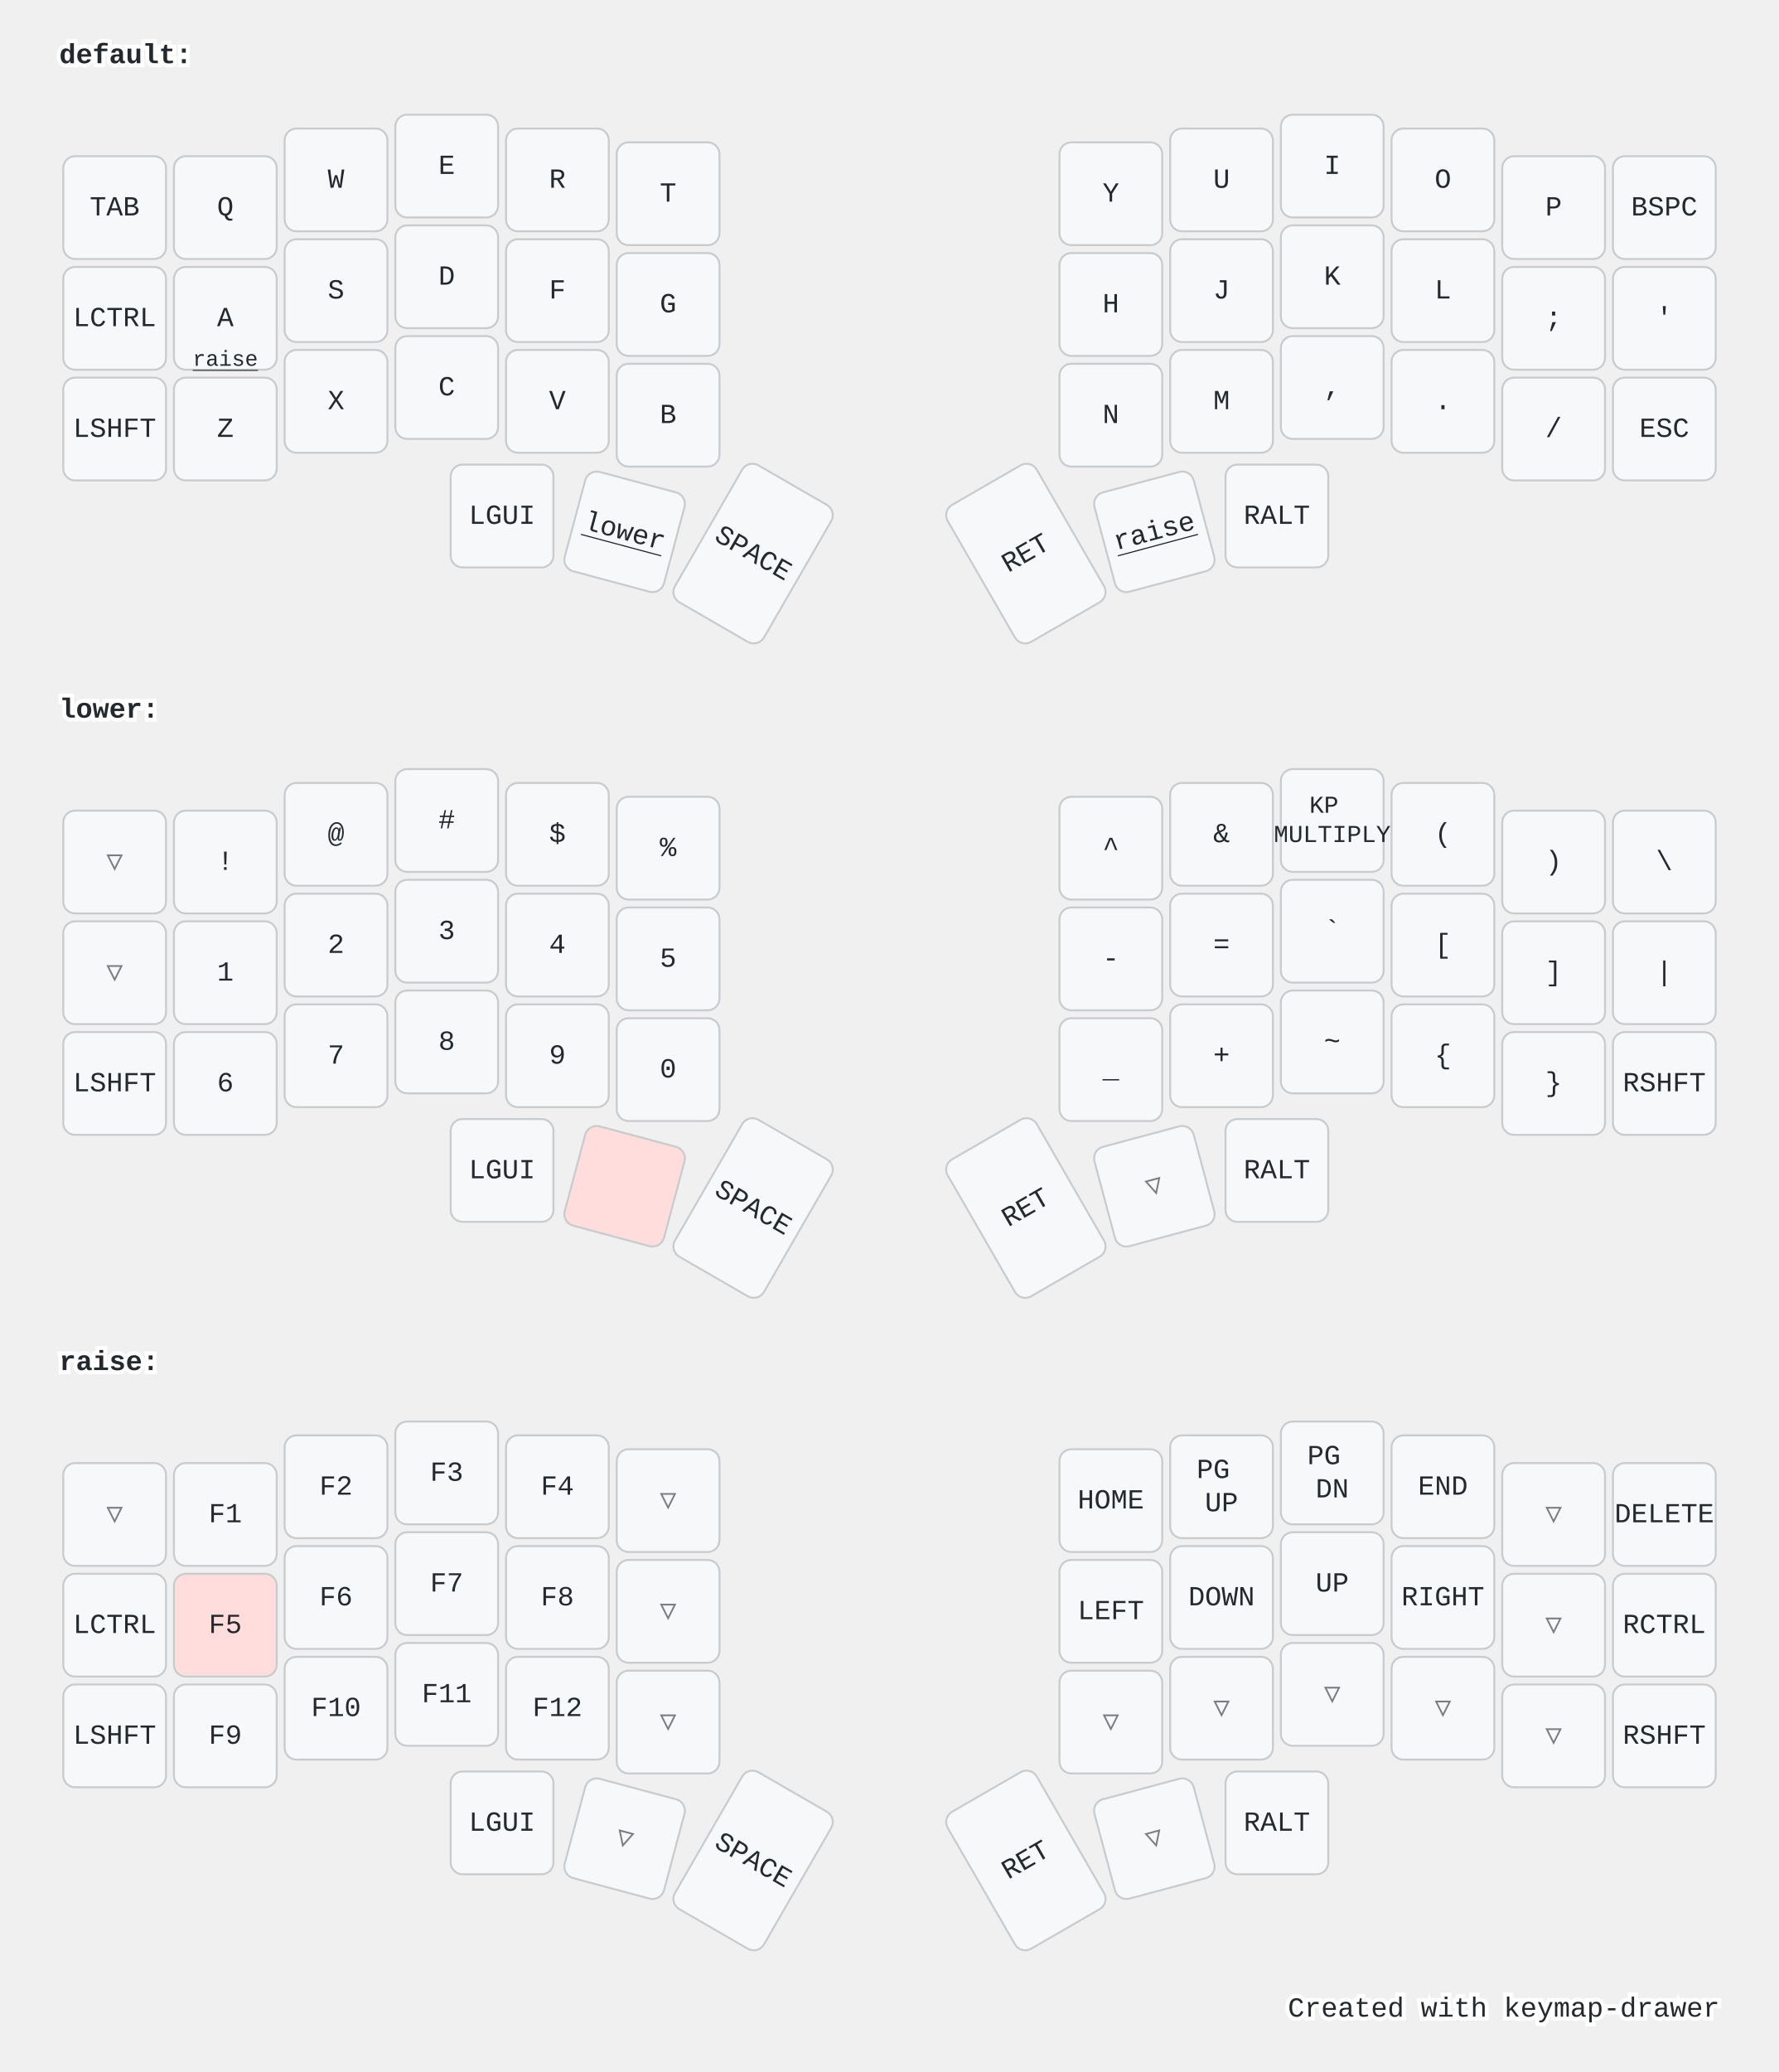
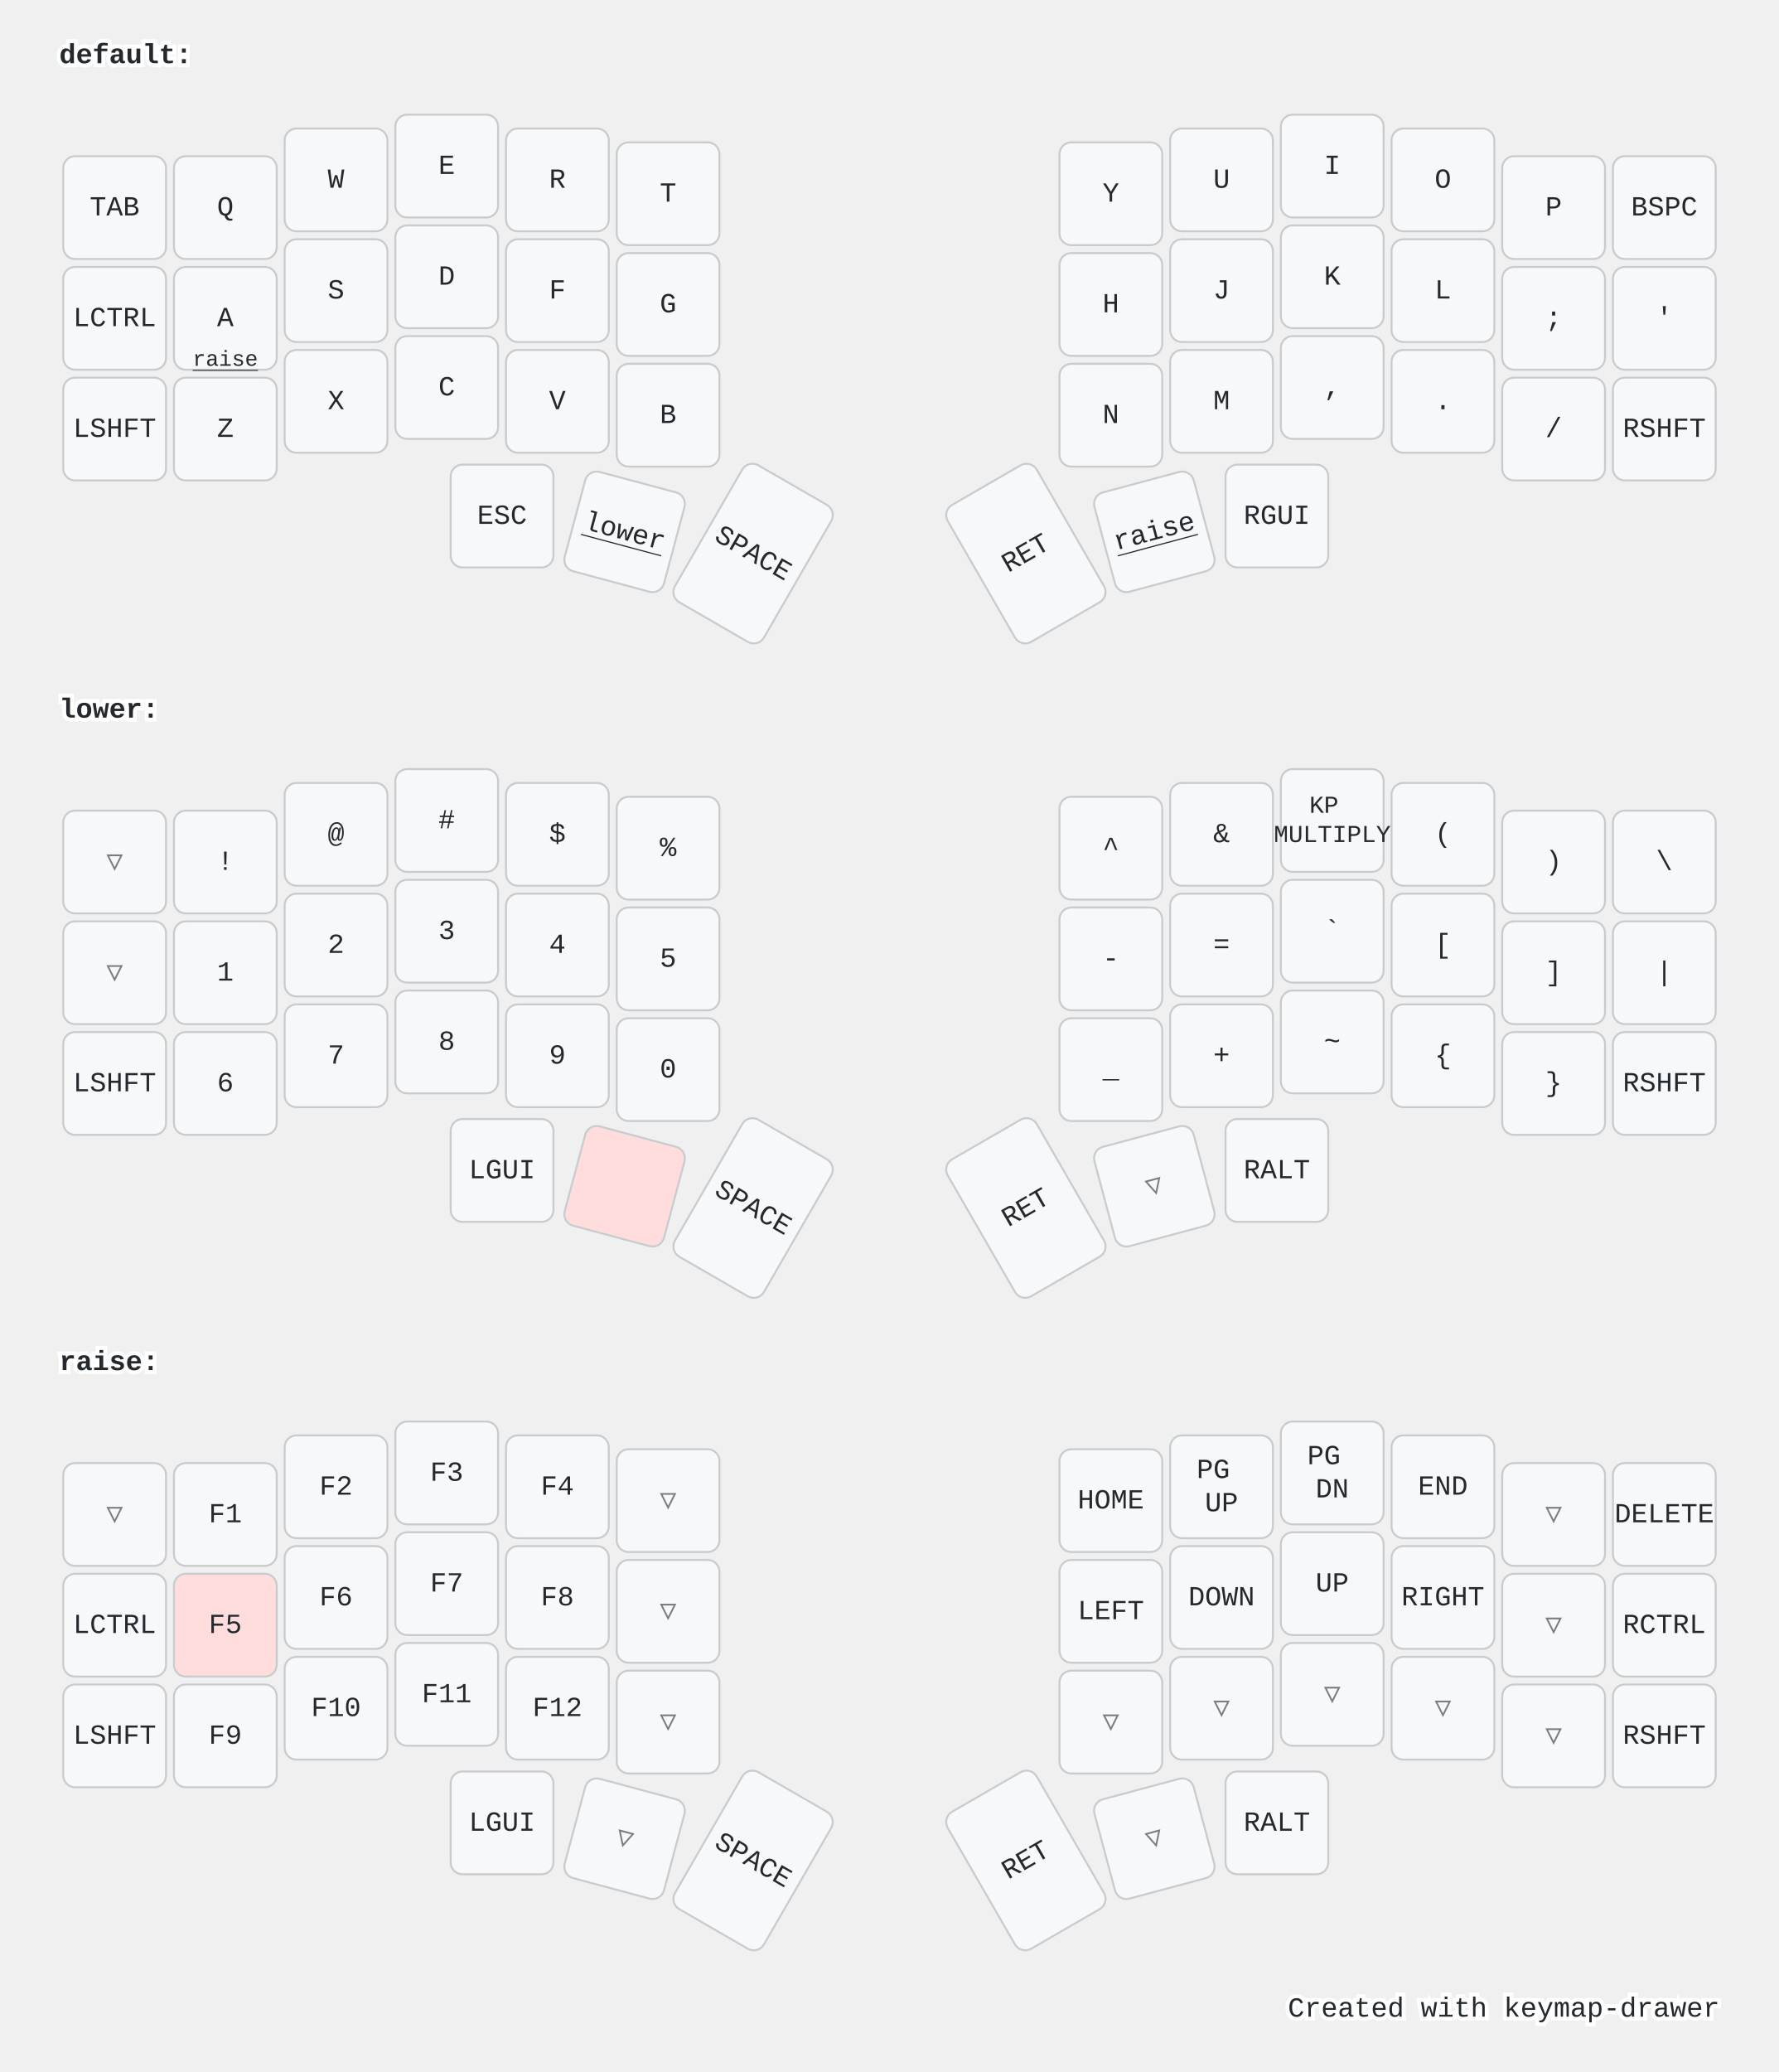
<svg xmlns="http://www.w3.org/2000/svg" width="900" height="1048" viewBox="0 0 900 1048" class="keymap">
  <style>/* inherit to force styles through use tags */
svg path {
    fill: inherit;
}

/* font and background color specifications */
svg.keymap {
    font-family: SFMono-Regular,Consolas,Liberation Mono,Menlo,monospace;
    font-size: 14px;
    font-kerning: normal;
    text-rendering: optimizeLegibility;
    fill: #24292e;
}

/* default key styling */
rect.key {
    fill: #f6f8fa;
}

rect.key, rect.combo {
    stroke: #c9cccf;
    stroke-width: 1;
}

/* default key side styling, only used is draw_key_sides is set */
rect.side {
    filter: brightness(90%);
}

/* color accent for combo boxes */
rect.combo, rect.combo-separate {
    fill: #cdf;
}

/* color accent for held keys */
rect.held, rect.combo.held {
    fill: #fdd;
}

/* color accent for ghost (optional) keys */
rect.ghost, rect.combo.ghost {
    stroke-dasharray: 4, 4;
    stroke-width: 2;
}

text {
    text-anchor: middle;
    dominant-baseline: middle;
}

/* styling for layer labels */
text.label {
    font-weight: bold;
    text-anchor: start;
    stroke: white;
    stroke-width: 4;
    paint-order: stroke;
}

/* styling for optional footer */
text.footer {
    text-anchor: end;
    dominant-baseline: auto;
    stroke: white;
    stroke-width: 4;
    paint-order: stroke;
}

/* styling for combo tap, and key non-tap label text */
text.combo, text.hold, text.shifted, text.left, text.right {
    font-size: 11px;
}

text.hold {
    text-anchor: middle;
    dominant-baseline: auto;
}

text.shifted {
    text-anchor: middle;
    dominant-baseline: hanging;
}

text.left {
    text-anchor: start;
}

text.right {
    text-anchor: end;
}

text.layer-activator {
    text-decoration: underline;
}

/* styling for hold/shifted label text in combo box */
text.combo.hold, text.combo.shifted, text.combo.left, text.combo.right {
    font-size: 8px;
}

/* lighter symbol for transparent keys */
text.trans {
    fill: #7b7e81;
}

/* styling for combo dendrons */
path.combo {
    stroke-width: 1;
    stroke: gray;
    fill: none;
}

/* Start Tabler Icons Cleanup */
/* cannot use height/width with glyphs */
.icon-tabler &gt; path {
    fill: inherit;
    stroke: inherit;
    stroke-width: 2;
}
/* hide tabler's default box */
.icon-tabler &gt; path[stroke="none"][fill="none"] {
    visibility: hidden;
}
/* End Tabler Icons Cleanup */

@media (prefers-color-scheme: dark) {
svg.keymap { fill: #d1d6db; }
rect.key { fill: #3f4750; }
rect.key, rect.combo { stroke: #60666c; }
rect.combo, rect.combo-separate { fill: #1f3d7a; }
rect.held, rect.combo.held { fill: #854747; }
text.label, text.footer { stroke: black; }
text.trans { fill: #7e8184; }
path.combo { stroke: #7f7f7f; }

}</style>
  <g transform="translate(30, 0)" class="layer-default">
    <text x="0" y="28" class="label" id="default">default:</text>
    <g transform="translate(0, 56)">
      <g transform="translate(28, 49)" class="key keypos-0">
        <rect rx="6" ry="6" x="-26" y="-26" width="52" height="52" class="key" />
        <text x="0" y="0" class="key tap">TAB</text>
      </g>
      <g transform="translate(84, 49)" class="key keypos-1">
        <rect rx="6" ry="6" x="-26" y="-26" width="52" height="52" class="key" />
        <text x="0" y="0" class="key tap">Q</text>
      </g>
      <g transform="translate(140, 35)" class="key keypos-2">
        <rect rx="6" ry="6" x="-26" y="-26" width="52" height="52" class="key" />
        <text x="0" y="0" class="key tap">W</text>
      </g>
      <g transform="translate(196, 28)" class="key keypos-3">
        <rect rx="6" ry="6" x="-26" y="-26" width="52" height="52" class="key" />
        <text x="0" y="0" class="key tap">E</text>
      </g>
      <g transform="translate(252, 35)" class="key keypos-4">
        <rect rx="6" ry="6" x="-26" y="-26" width="52" height="52" class="key" />
        <text x="0" y="0" class="key tap">R</text>
      </g>
      <g transform="translate(308, 42)" class="key keypos-5">
        <rect rx="6" ry="6" x="-26" y="-26" width="52" height="52" class="key" />
        <text x="0" y="0" class="key tap">T</text>
      </g>
      <g transform="translate(532, 42)" class="key keypos-6">
        <rect rx="6" ry="6" x="-26" y="-26" width="52" height="52" class="key" />
        <text x="0" y="0" class="key tap">Y</text>
      </g>
      <g transform="translate(588, 35)" class="key keypos-7">
        <rect rx="6" ry="6" x="-26" y="-26" width="52" height="52" class="key" />
        <text x="0" y="0" class="key tap">U</text>
      </g>
      <g transform="translate(644, 28)" class="key keypos-8">
        <rect rx="6" ry="6" x="-26" y="-26" width="52" height="52" class="key" />
        <text x="0" y="0" class="key tap">I</text>
      </g>
      <g transform="translate(700, 35)" class="key keypos-9">
        <rect rx="6" ry="6" x="-26" y="-26" width="52" height="52" class="key" />
        <text x="0" y="0" class="key tap">O</text>
      </g>
      <g transform="translate(756, 49)" class="key keypos-10">
        <rect rx="6" ry="6" x="-26" y="-26" width="52" height="52" class="key" />
        <text x="0" y="0" class="key tap">P</text>
      </g>
      <g transform="translate(812, 49)" class="key keypos-11">
        <rect rx="6" ry="6" x="-26" y="-26" width="52" height="52" class="key" />
        <text x="0" y="0" class="key tap">BSPC</text>
      </g>
      <g transform="translate(28, 105)" class="key keypos-12">
        <rect rx="6" ry="6" x="-26" y="-26" width="52" height="52" class="key" />
        <text x="0" y="0" class="key tap">LCTRL</text>
      </g>
      <g transform="translate(84, 105)" class="key keypos-13">
        <rect rx="6" ry="6" x="-26" y="-26" width="52" height="52" class="key" />
        <text x="0" y="0" class="key tap">A</text>
        <a href="#raise">
          <text x="0" y="24" class="key hold layer-activator">raise</text>
        </a>
      </g>
      <g transform="translate(140, 91)" class="key keypos-14">
        <rect rx="6" ry="6" x="-26" y="-26" width="52" height="52" class="key" />
        <text x="0" y="0" class="key tap">S</text>
      </g>
      <g transform="translate(196, 84)" class="key keypos-15">
        <rect rx="6" ry="6" x="-26" y="-26" width="52" height="52" class="key" />
        <text x="0" y="0" class="key tap">D</text>
      </g>
      <g transform="translate(252, 91)" class="key keypos-16">
        <rect rx="6" ry="6" x="-26" y="-26" width="52" height="52" class="key" />
        <text x="0" y="0" class="key tap">F</text>
      </g>
      <g transform="translate(308, 98)" class="key keypos-17">
        <rect rx="6" ry="6" x="-26" y="-26" width="52" height="52" class="key" />
        <text x="0" y="0" class="key tap">G</text>
      </g>
      <g transform="translate(532, 98)" class="key keypos-18">
        <rect rx="6" ry="6" x="-26" y="-26" width="52" height="52" class="key" />
        <text x="0" y="0" class="key tap">H</text>
      </g>
      <g transform="translate(588, 91)" class="key keypos-19">
        <rect rx="6" ry="6" x="-26" y="-26" width="52" height="52" class="key" />
        <text x="0" y="0" class="key tap">J</text>
      </g>
      <g transform="translate(644, 84)" class="key keypos-20">
        <rect rx="6" ry="6" x="-26" y="-26" width="52" height="52" class="key" />
        <text x="0" y="0" class="key tap">K</text>
      </g>
      <g transform="translate(700, 91)" class="key keypos-21">
        <rect rx="6" ry="6" x="-26" y="-26" width="52" height="52" class="key" />
        <text x="0" y="0" class="key tap">L</text>
      </g>
      <g transform="translate(756, 105)" class="key keypos-22">
        <rect rx="6" ry="6" x="-26" y="-26" width="52" height="52" class="key" />
        <text x="0" y="0" class="key tap">;</text>
      </g>
      <g transform="translate(812, 105)" class="key keypos-23">
        <rect rx="6" ry="6" x="-26" y="-26" width="52" height="52" class="key" />
        <text x="0" y="0" class="key tap">'</text>
      </g>
      <g transform="translate(28, 161)" class="key keypos-24">
        <rect rx="6" ry="6" x="-26" y="-26" width="52" height="52" class="key" />
        <text x="0" y="0" class="key tap">LSHFT</text>
      </g>
      <g transform="translate(84, 161)" class="key keypos-25">
        <rect rx="6" ry="6" x="-26" y="-26" width="52" height="52" class="key" />
        <text x="0" y="0" class="key tap">Z</text>
      </g>
      <g transform="translate(140, 147)" class="key keypos-26">
        <rect rx="6" ry="6" x="-26" y="-26" width="52" height="52" class="key" />
        <text x="0" y="0" class="key tap">X</text>
      </g>
      <g transform="translate(196, 140)" class="key keypos-27">
        <rect rx="6" ry="6" x="-26" y="-26" width="52" height="52" class="key" />
        <text x="0" y="0" class="key tap">C</text>
      </g>
      <g transform="translate(252, 147)" class="key keypos-28">
        <rect rx="6" ry="6" x="-26" y="-26" width="52" height="52" class="key" />
        <text x="0" y="0" class="key tap">V</text>
      </g>
      <g transform="translate(308, 154)" class="key keypos-29">
        <rect rx="6" ry="6" x="-26" y="-26" width="52" height="52" class="key" />
        <text x="0" y="0" class="key tap">B</text>
      </g>
      <g transform="translate(532, 154)" class="key keypos-30">
        <rect rx="6" ry="6" x="-26" y="-26" width="52" height="52" class="key" />
        <text x="0" y="0" class="key tap">N</text>
      </g>
      <g transform="translate(588, 147)" class="key keypos-31">
        <rect rx="6" ry="6" x="-26" y="-26" width="52" height="52" class="key" />
        <text x="0" y="0" class="key tap">M</text>
      </g>
      <g transform="translate(644, 140)" class="key keypos-32">
        <rect rx="6" ry="6" x="-26" y="-26" width="52" height="52" class="key" />
        <text x="0" y="0" class="key tap">,</text>
      </g>
      <g transform="translate(700, 147)" class="key keypos-33">
        <rect rx="6" ry="6" x="-26" y="-26" width="52" height="52" class="key" />
        <text x="0" y="0" class="key tap">.</text>
      </g>
      <g transform="translate(756, 161)" class="key keypos-34">
        <rect rx="6" ry="6" x="-26" y="-26" width="52" height="52" class="key" />
        <text x="0" y="0" class="key tap">/</text>
      </g>
      <g transform="translate(812, 161)" class="key keypos-35">
        <rect rx="6" ry="6" x="-26" y="-26" width="52" height="52" class="key" />
+         <text x="0" y="0" class="key tap">RSHFT</text>
+       </g>
+       <g transform="translate(224, 205)" class="key keypos-36">
+         <rect rx="6" ry="6" x="-26" y="-26" width="52" height="52" class="key" />
        <text x="0" y="0" class="key tap">ESC</text>
-       </g>
-       <g transform="translate(224, 205)" class="key keypos-36">
-         <rect rx="6" ry="6" x="-26" y="-26" width="52" height="52" class="key" />
-         <text x="0" y="0" class="key tap">LGUI</text>
      </g>
      <g transform="translate(286, 213) rotate(15.0)" class="key keypos-37">
        <rect rx="6" ry="6" x="-26" y="-26" width="52" height="52" class="key" />
        <a href="#lower">
          <text x="0" y="0" class="key tap layer-activator">lower</text>
        </a>
      </g>
      <g transform="translate(351, 224) rotate(30.0)" class="key keypos-38">
        <rect rx="6" ry="6" x="-26" y="-40" width="52" height="80" class="key" />
        <text x="0" y="0" class="key tap">SPACE</text>
      </g>
      <g transform="translate(489, 224) rotate(-30.0)" class="key keypos-39">
        <rect rx="6" ry="6" x="-26" y="-40" width="52" height="80" class="key" />
        <text x="0" y="0" class="key tap">RET</text>
      </g>
      <g transform="translate(554, 213) rotate(-15.0)" class="key keypos-40">
        <rect rx="6" ry="6" x="-26" y="-26" width="52" height="52" class="key" />
        <a href="#raise">
          <text x="0" y="0" class="key tap layer-activator">raise</text>
        </a>
      </g>
      <g transform="translate(616, 205)" class="key keypos-41">
        <rect rx="6" ry="6" x="-26" y="-26" width="52" height="52" class="key" />
-         <text x="0" y="0" class="key tap">RALT</text>
+         <text x="0" y="0" class="key tap">RGUI</text>
      </g>
    </g>
  </g>
  <g transform="translate(30, 331)" class="layer-lower">
    <text x="0" y="28" class="label" id="lower">lower:</text>
    <g transform="translate(0, 56)">
      <g transform="translate(28, 49)" class="key trans keypos-0">
        <rect rx="6" ry="6" x="-26" y="-26" width="52" height="52" class="key trans" />
        <text x="0" y="0" class="key trans tap">▽</text>
      </g>
      <g transform="translate(84, 49)" class="key keypos-1">
        <rect rx="6" ry="6" x="-26" y="-26" width="52" height="52" class="key" />
        <text x="0" y="0" class="key tap">!</text>
      </g>
      <g transform="translate(140, 35)" class="key keypos-2">
        <rect rx="6" ry="6" x="-26" y="-26" width="52" height="52" class="key" />
        <text x="0" y="0" class="key tap">@</text>
      </g>
      <g transform="translate(196, 28)" class="key keypos-3">
        <rect rx="6" ry="6" x="-26" y="-26" width="52" height="52" class="key" />
        <text x="0" y="0" class="key tap">#</text>
      </g>
      <g transform="translate(252, 35)" class="key keypos-4">
        <rect rx="6" ry="6" x="-26" y="-26" width="52" height="52" class="key" />
        <text x="0" y="0" class="key tap">$</text>
      </g>
      <g transform="translate(308, 42)" class="key keypos-5">
        <rect rx="6" ry="6" x="-26" y="-26" width="52" height="52" class="key" />
        <text x="0" y="0" class="key tap">%</text>
      </g>
      <g transform="translate(532, 42)" class="key keypos-6">
        <rect rx="6" ry="6" x="-26" y="-26" width="52" height="52" class="key" />
        <text x="0" y="0" class="key tap">^</text>
      </g>
      <g transform="translate(588, 35)" class="key keypos-7">
        <rect rx="6" ry="6" x="-26" y="-26" width="52" height="52" class="key" />
        <text x="0" y="0" class="key tap">&amp;</text>
      </g>
      <g transform="translate(644, 28)" class="key keypos-8">
        <rect rx="6" ry="6" x="-26" y="-26" width="52" height="52" class="key" />
        <text x="0" y="0" class="key tap">
          <tspan x="0" dy="-0.6em" style="font-size: 88%">KP</tspan>
          <tspan x="0" dy="1.2em" style="font-size: 88%">MULTIPLY</tspan>
        </text>
      </g>
      <g transform="translate(700, 35)" class="key keypos-9">
        <rect rx="6" ry="6" x="-26" y="-26" width="52" height="52" class="key" />
        <text x="0" y="0" class="key tap">(</text>
      </g>
      <g transform="translate(756, 49)" class="key keypos-10">
        <rect rx="6" ry="6" x="-26" y="-26" width="52" height="52" class="key" />
        <text x="0" y="0" class="key tap">)</text>
      </g>
      <g transform="translate(812, 49)" class="key keypos-11">
        <rect rx="6" ry="6" x="-26" y="-26" width="52" height="52" class="key" />
        <text x="0" y="0" class="key tap">\</text>
      </g>
      <g transform="translate(28, 105)" class="key trans keypos-12">
        <rect rx="6" ry="6" x="-26" y="-26" width="52" height="52" class="key trans" />
        <text x="0" y="0" class="key trans tap">▽</text>
      </g>
      <g transform="translate(84, 105)" class="key keypos-13">
        <rect rx="6" ry="6" x="-26" y="-26" width="52" height="52" class="key" />
        <text x="0" y="0" class="key tap">1</text>
      </g>
      <g transform="translate(140, 91)" class="key keypos-14">
        <rect rx="6" ry="6" x="-26" y="-26" width="52" height="52" class="key" />
        <text x="0" y="0" class="key tap">2</text>
      </g>
      <g transform="translate(196, 84)" class="key keypos-15">
        <rect rx="6" ry="6" x="-26" y="-26" width="52" height="52" class="key" />
        <text x="0" y="0" class="key tap">3</text>
      </g>
      <g transform="translate(252, 91)" class="key keypos-16">
        <rect rx="6" ry="6" x="-26" y="-26" width="52" height="52" class="key" />
        <text x="0" y="0" class="key tap">4</text>
      </g>
      <g transform="translate(308, 98)" class="key keypos-17">
        <rect rx="6" ry="6" x="-26" y="-26" width="52" height="52" class="key" />
        <text x="0" y="0" class="key tap">5</text>
      </g>
      <g transform="translate(532, 98)" class="key keypos-18">
        <rect rx="6" ry="6" x="-26" y="-26" width="52" height="52" class="key" />
        <text x="0" y="0" class="key tap">-</text>
      </g>
      <g transform="translate(588, 91)" class="key keypos-19">
        <rect rx="6" ry="6" x="-26" y="-26" width="52" height="52" class="key" />
        <text x="0" y="0" class="key tap">=</text>
      </g>
      <g transform="translate(644, 84)" class="key keypos-20">
        <rect rx="6" ry="6" x="-26" y="-26" width="52" height="52" class="key" />
        <text x="0" y="0" class="key tap">`</text>
      </g>
      <g transform="translate(700, 91)" class="key keypos-21">
        <rect rx="6" ry="6" x="-26" y="-26" width="52" height="52" class="key" />
        <text x="0" y="0" class="key tap">[</text>
      </g>
      <g transform="translate(756, 105)" class="key keypos-22">
        <rect rx="6" ry="6" x="-26" y="-26" width="52" height="52" class="key" />
        <text x="0" y="0" class="key tap">]</text>
      </g>
      <g transform="translate(812, 105)" class="key keypos-23">
        <rect rx="6" ry="6" x="-26" y="-26" width="52" height="52" class="key" />
        <text x="0" y="0" class="key tap">|</text>
      </g>
      <g transform="translate(28, 161)" class="key keypos-24">
        <rect rx="6" ry="6" x="-26" y="-26" width="52" height="52" class="key" />
        <text x="0" y="0" class="key tap">LSHFT</text>
      </g>
      <g transform="translate(84, 161)" class="key keypos-25">
        <rect rx="6" ry="6" x="-26" y="-26" width="52" height="52" class="key" />
        <text x="0" y="0" class="key tap">6</text>
      </g>
      <g transform="translate(140, 147)" class="key keypos-26">
        <rect rx="6" ry="6" x="-26" y="-26" width="52" height="52" class="key" />
        <text x="0" y="0" class="key tap">7</text>
      </g>
      <g transform="translate(196, 140)" class="key keypos-27">
        <rect rx="6" ry="6" x="-26" y="-26" width="52" height="52" class="key" />
        <text x="0" y="0" class="key tap">8</text>
      </g>
      <g transform="translate(252, 147)" class="key keypos-28">
        <rect rx="6" ry="6" x="-26" y="-26" width="52" height="52" class="key" />
        <text x="0" y="0" class="key tap">9</text>
      </g>
      <g transform="translate(308, 154)" class="key keypos-29">
        <rect rx="6" ry="6" x="-26" y="-26" width="52" height="52" class="key" />
        <text x="0" y="0" class="key tap">0</text>
      </g>
      <g transform="translate(532, 154)" class="key keypos-30">
        <rect rx="6" ry="6" x="-26" y="-26" width="52" height="52" class="key" />
        <text x="0" y="0" class="key tap">_</text>
      </g>
      <g transform="translate(588, 147)" class="key keypos-31">
        <rect rx="6" ry="6" x="-26" y="-26" width="52" height="52" class="key" />
        <text x="0" y="0" class="key tap">+</text>
      </g>
      <g transform="translate(644, 140)" class="key keypos-32">
        <rect rx="6" ry="6" x="-26" y="-26" width="52" height="52" class="key" />
        <text x="0" y="0" class="key tap">~</text>
      </g>
      <g transform="translate(700, 147)" class="key keypos-33">
        <rect rx="6" ry="6" x="-26" y="-26" width="52" height="52" class="key" />
        <text x="0" y="0" class="key tap">{</text>
      </g>
      <g transform="translate(756, 161)" class="key keypos-34">
        <rect rx="6" ry="6" x="-26" y="-26" width="52" height="52" class="key" />
        <text x="0" y="0" class="key tap">}</text>
      </g>
      <g transform="translate(812, 161)" class="key keypos-35">
        <rect rx="6" ry="6" x="-26" y="-26" width="52" height="52" class="key" />
        <text x="0" y="0" class="key tap">RSHFT</text>
      </g>
      <g transform="translate(224, 205)" class="key keypos-36">
        <rect rx="6" ry="6" x="-26" y="-26" width="52" height="52" class="key" />
        <text x="0" y="0" class="key tap">LGUI</text>
      </g>
      <g transform="translate(286, 213) rotate(15.0)" class="key held keypos-37">
        <rect rx="6" ry="6" x="-26" y="-26" width="52" height="52" class="key held" />
      </g>
      <g transform="translate(351, 224) rotate(30.0)" class="key keypos-38">
        <rect rx="6" ry="6" x="-26" y="-40" width="52" height="80" class="key" />
        <text x="0" y="0" class="key tap">SPACE</text>
      </g>
      <g transform="translate(489, 224) rotate(-30.0)" class="key keypos-39">
        <rect rx="6" ry="6" x="-26" y="-40" width="52" height="80" class="key" />
        <text x="0" y="0" class="key tap">RET</text>
      </g>
      <g transform="translate(554, 213) rotate(-15.0)" class="key trans keypos-40">
        <rect rx="6" ry="6" x="-26" y="-26" width="52" height="52" class="key trans" />
        <text x="0" y="0" class="key trans tap">▽</text>
      </g>
      <g transform="translate(616, 205)" class="key keypos-41">
        <rect rx="6" ry="6" x="-26" y="-26" width="52" height="52" class="key" />
        <text x="0" y="0" class="key tap">RALT</text>
      </g>
    </g>
  </g>
  <g transform="translate(30, 661)" class="layer-raise">
    <text x="0" y="28" class="label" id="raise">raise:</text>
    <g transform="translate(0, 56)">
      <g transform="translate(28, 49)" class="key trans keypos-0">
        <rect rx="6" ry="6" x="-26" y="-26" width="52" height="52" class="key trans" />
        <text x="0" y="0" class="key trans tap">▽</text>
      </g>
      <g transform="translate(84, 49)" class="key keypos-1">
        <rect rx="6" ry="6" x="-26" y="-26" width="52" height="52" class="key" />
        <text x="0" y="0" class="key tap">F1</text>
      </g>
      <g transform="translate(140, 35)" class="key keypos-2">
        <rect rx="6" ry="6" x="-26" y="-26" width="52" height="52" class="key" />
        <text x="0" y="0" class="key tap">F2</text>
      </g>
      <g transform="translate(196, 28)" class="key keypos-3">
        <rect rx="6" ry="6" x="-26" y="-26" width="52" height="52" class="key" />
        <text x="0" y="0" class="key tap">F3</text>
      </g>
      <g transform="translate(252, 35)" class="key keypos-4">
        <rect rx="6" ry="6" x="-26" y="-26" width="52" height="52" class="key" />
        <text x="0" y="0" class="key tap">F4</text>
      </g>
      <g transform="translate(308, 42)" class="key trans keypos-5">
        <rect rx="6" ry="6" x="-26" y="-26" width="52" height="52" class="key trans" />
        <text x="0" y="0" class="key trans tap">▽</text>
      </g>
      <g transform="translate(532, 42)" class="key keypos-6">
        <rect rx="6" ry="6" x="-26" y="-26" width="52" height="52" class="key" />
        <text x="0" y="0" class="key tap">HOME</text>
      </g>
      <g transform="translate(588, 35)" class="key keypos-7">
        <rect rx="6" ry="6" x="-26" y="-26" width="52" height="52" class="key" />
        <text x="0" y="0" class="key tap">
          <tspan x="0" dy="-0.6em">PG</tspan>
          <tspan x="0" dy="1.2em">UP</tspan>
        </text>
      </g>
      <g transform="translate(644, 28)" class="key keypos-8">
        <rect rx="6" ry="6" x="-26" y="-26" width="52" height="52" class="key" />
        <text x="0" y="0" class="key tap">
          <tspan x="0" dy="-0.6em">PG</tspan>
          <tspan x="0" dy="1.2em">DN</tspan>
        </text>
      </g>
      <g transform="translate(700, 35)" class="key keypos-9">
        <rect rx="6" ry="6" x="-26" y="-26" width="52" height="52" class="key" />
        <text x="0" y="0" class="key tap">END</text>
      </g>
      <g transform="translate(756, 49)" class="key trans keypos-10">
        <rect rx="6" ry="6" x="-26" y="-26" width="52" height="52" class="key trans" />
        <text x="0" y="0" class="key trans tap">▽</text>
      </g>
      <g transform="translate(812, 49)" class="key keypos-11">
        <rect rx="6" ry="6" x="-26" y="-26" width="52" height="52" class="key" />
        <text x="0" y="0" class="key tap">DELETE</text>
      </g>
      <g transform="translate(28, 105)" class="key keypos-12">
        <rect rx="6" ry="6" x="-26" y="-26" width="52" height="52" class="key" />
        <text x="0" y="0" class="key tap">LCTRL</text>
      </g>
      <g transform="translate(84, 105)" class="key held keypos-13">
        <rect rx="6" ry="6" x="-26" y="-26" width="52" height="52" class="key held" />
        <text x="0" y="0" class="key held tap">F5</text>
      </g>
      <g transform="translate(140, 91)" class="key keypos-14">
        <rect rx="6" ry="6" x="-26" y="-26" width="52" height="52" class="key" />
        <text x="0" y="0" class="key tap">F6</text>
      </g>
      <g transform="translate(196, 84)" class="key keypos-15">
        <rect rx="6" ry="6" x="-26" y="-26" width="52" height="52" class="key" />
        <text x="0" y="0" class="key tap">F7</text>
      </g>
      <g transform="translate(252, 91)" class="key keypos-16">
        <rect rx="6" ry="6" x="-26" y="-26" width="52" height="52" class="key" />
        <text x="0" y="0" class="key tap">F8</text>
      </g>
      <g transform="translate(308, 98)" class="key trans keypos-17">
        <rect rx="6" ry="6" x="-26" y="-26" width="52" height="52" class="key trans" />
        <text x="0" y="0" class="key trans tap">▽</text>
      </g>
      <g transform="translate(532, 98)" class="key keypos-18">
        <rect rx="6" ry="6" x="-26" y="-26" width="52" height="52" class="key" />
        <text x="0" y="0" class="key tap">LEFT</text>
      </g>
      <g transform="translate(588, 91)" class="key keypos-19">
        <rect rx="6" ry="6" x="-26" y="-26" width="52" height="52" class="key" />
        <text x="0" y="0" class="key tap">DOWN</text>
      </g>
      <g transform="translate(644, 84)" class="key keypos-20">
        <rect rx="6" ry="6" x="-26" y="-26" width="52" height="52" class="key" />
        <text x="0" y="0" class="key tap">UP</text>
      </g>
      <g transform="translate(700, 91)" class="key keypos-21">
        <rect rx="6" ry="6" x="-26" y="-26" width="52" height="52" class="key" />
        <text x="0" y="0" class="key tap">RIGHT</text>
      </g>
      <g transform="translate(756, 105)" class="key trans keypos-22">
        <rect rx="6" ry="6" x="-26" y="-26" width="52" height="52" class="key trans" />
        <text x="0" y="0" class="key trans tap">▽</text>
      </g>
      <g transform="translate(812, 105)" class="key keypos-23">
        <rect rx="6" ry="6" x="-26" y="-26" width="52" height="52" class="key" />
        <text x="0" y="0" class="key tap">RCTRL</text>
      </g>
      <g transform="translate(28, 161)" class="key keypos-24">
        <rect rx="6" ry="6" x="-26" y="-26" width="52" height="52" class="key" />
        <text x="0" y="0" class="key tap">LSHFT</text>
      </g>
      <g transform="translate(84, 161)" class="key keypos-25">
        <rect rx="6" ry="6" x="-26" y="-26" width="52" height="52" class="key" />
        <text x="0" y="0" class="key tap">F9</text>
      </g>
      <g transform="translate(140, 147)" class="key keypos-26">
        <rect rx="6" ry="6" x="-26" y="-26" width="52" height="52" class="key" />
        <text x="0" y="0" class="key tap">F10</text>
      </g>
      <g transform="translate(196, 140)" class="key keypos-27">
        <rect rx="6" ry="6" x="-26" y="-26" width="52" height="52" class="key" />
        <text x="0" y="0" class="key tap">F11</text>
      </g>
      <g transform="translate(252, 147)" class="key keypos-28">
        <rect rx="6" ry="6" x="-26" y="-26" width="52" height="52" class="key" />
        <text x="0" y="0" class="key tap">F12</text>
      </g>
      <g transform="translate(308, 154)" class="key trans keypos-29">
        <rect rx="6" ry="6" x="-26" y="-26" width="52" height="52" class="key trans" />
        <text x="0" y="0" class="key trans tap">▽</text>
      </g>
      <g transform="translate(532, 154)" class="key trans keypos-30">
        <rect rx="6" ry="6" x="-26" y="-26" width="52" height="52" class="key trans" />
        <text x="0" y="0" class="key trans tap">▽</text>
      </g>
      <g transform="translate(588, 147)" class="key trans keypos-31">
        <rect rx="6" ry="6" x="-26" y="-26" width="52" height="52" class="key trans" />
        <text x="0" y="0" class="key trans tap">▽</text>
      </g>
      <g transform="translate(644, 140)" class="key trans keypos-32">
        <rect rx="6" ry="6" x="-26" y="-26" width="52" height="52" class="key trans" />
        <text x="0" y="0" class="key trans tap">▽</text>
      </g>
      <g transform="translate(700, 147)" class="key trans keypos-33">
        <rect rx="6" ry="6" x="-26" y="-26" width="52" height="52" class="key trans" />
        <text x="0" y="0" class="key trans tap">▽</text>
      </g>
      <g transform="translate(756, 161)" class="key trans keypos-34">
        <rect rx="6" ry="6" x="-26" y="-26" width="52" height="52" class="key trans" />
        <text x="0" y="0" class="key trans tap">▽</text>
      </g>
      <g transform="translate(812, 161)" class="key keypos-35">
        <rect rx="6" ry="6" x="-26" y="-26" width="52" height="52" class="key" />
        <text x="0" y="0" class="key tap">RSHFT</text>
      </g>
      <g transform="translate(224, 205)" class="key keypos-36">
        <rect rx="6" ry="6" x="-26" y="-26" width="52" height="52" class="key" />
        <text x="0" y="0" class="key tap">LGUI</text>
      </g>
      <g transform="translate(286, 213) rotate(15.0)" class="key trans keypos-37">
        <rect rx="6" ry="6" x="-26" y="-26" width="52" height="52" class="key trans" />
        <text x="0" y="0" class="key trans tap">▽</text>
      </g>
      <g transform="translate(351, 224) rotate(30.0)" class="key keypos-38">
        <rect rx="6" ry="6" x="-26" y="-40" width="52" height="80" class="key" />
        <text x="0" y="0" class="key tap">SPACE</text>
      </g>
      <g transform="translate(489, 224) rotate(-30.0)" class="key keypos-39">
        <rect rx="6" ry="6" x="-26" y="-40" width="52" height="80" class="key" />
        <text x="0" y="0" class="key tap">RET</text>
      </g>
      <g transform="translate(554, 213) rotate(-15.0)" class="key trans keypos-40">
        <rect rx="6" ry="6" x="-26" y="-26" width="52" height="52" class="key trans" />
        <text x="0" y="0" class="key trans tap">▽</text>
      </g>
      <g transform="translate(616, 205)" class="key keypos-41">
        <rect rx="6" ry="6" x="-26" y="-26" width="52" height="52" class="key" />
        <text x="0" y="0" class="key tap">RALT</text>
      </g>
    </g>
  </g>
  <text x="870.0" y="1020.0" class="footer">Created with <a href="https://github.com/caksoylar/keymap-drawer">keymap-drawer</a>
  </text>
</svg>
